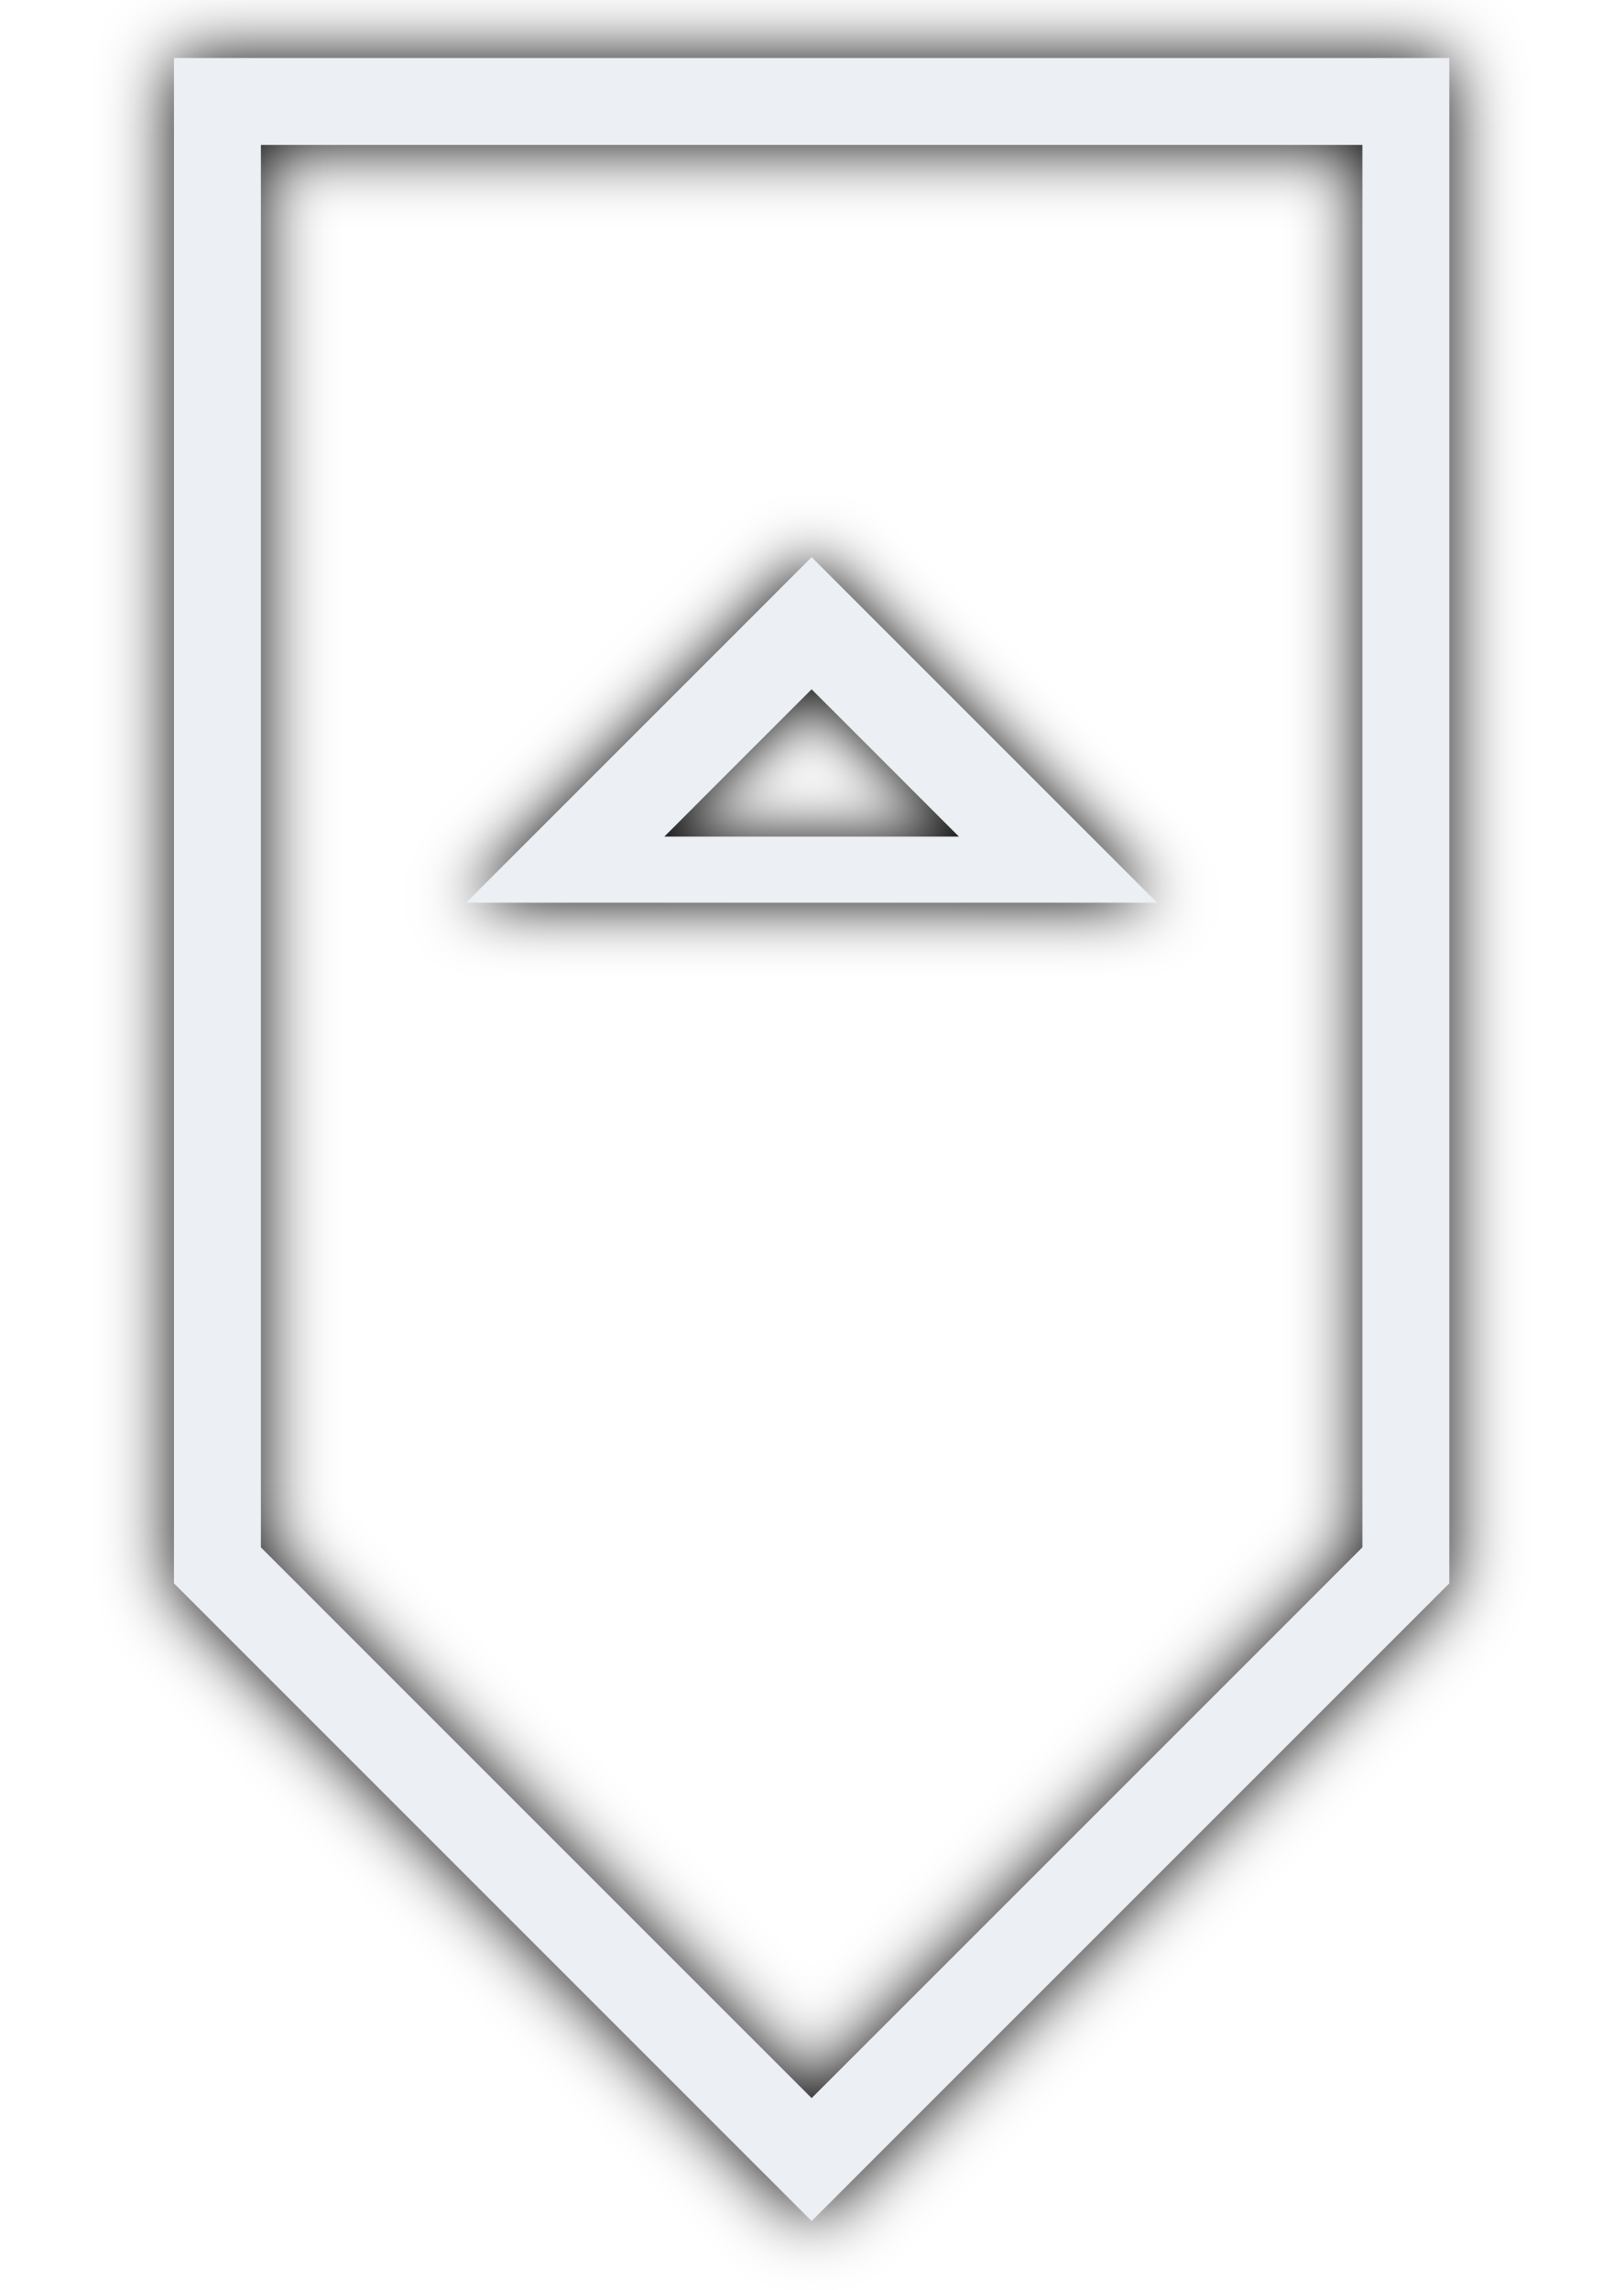
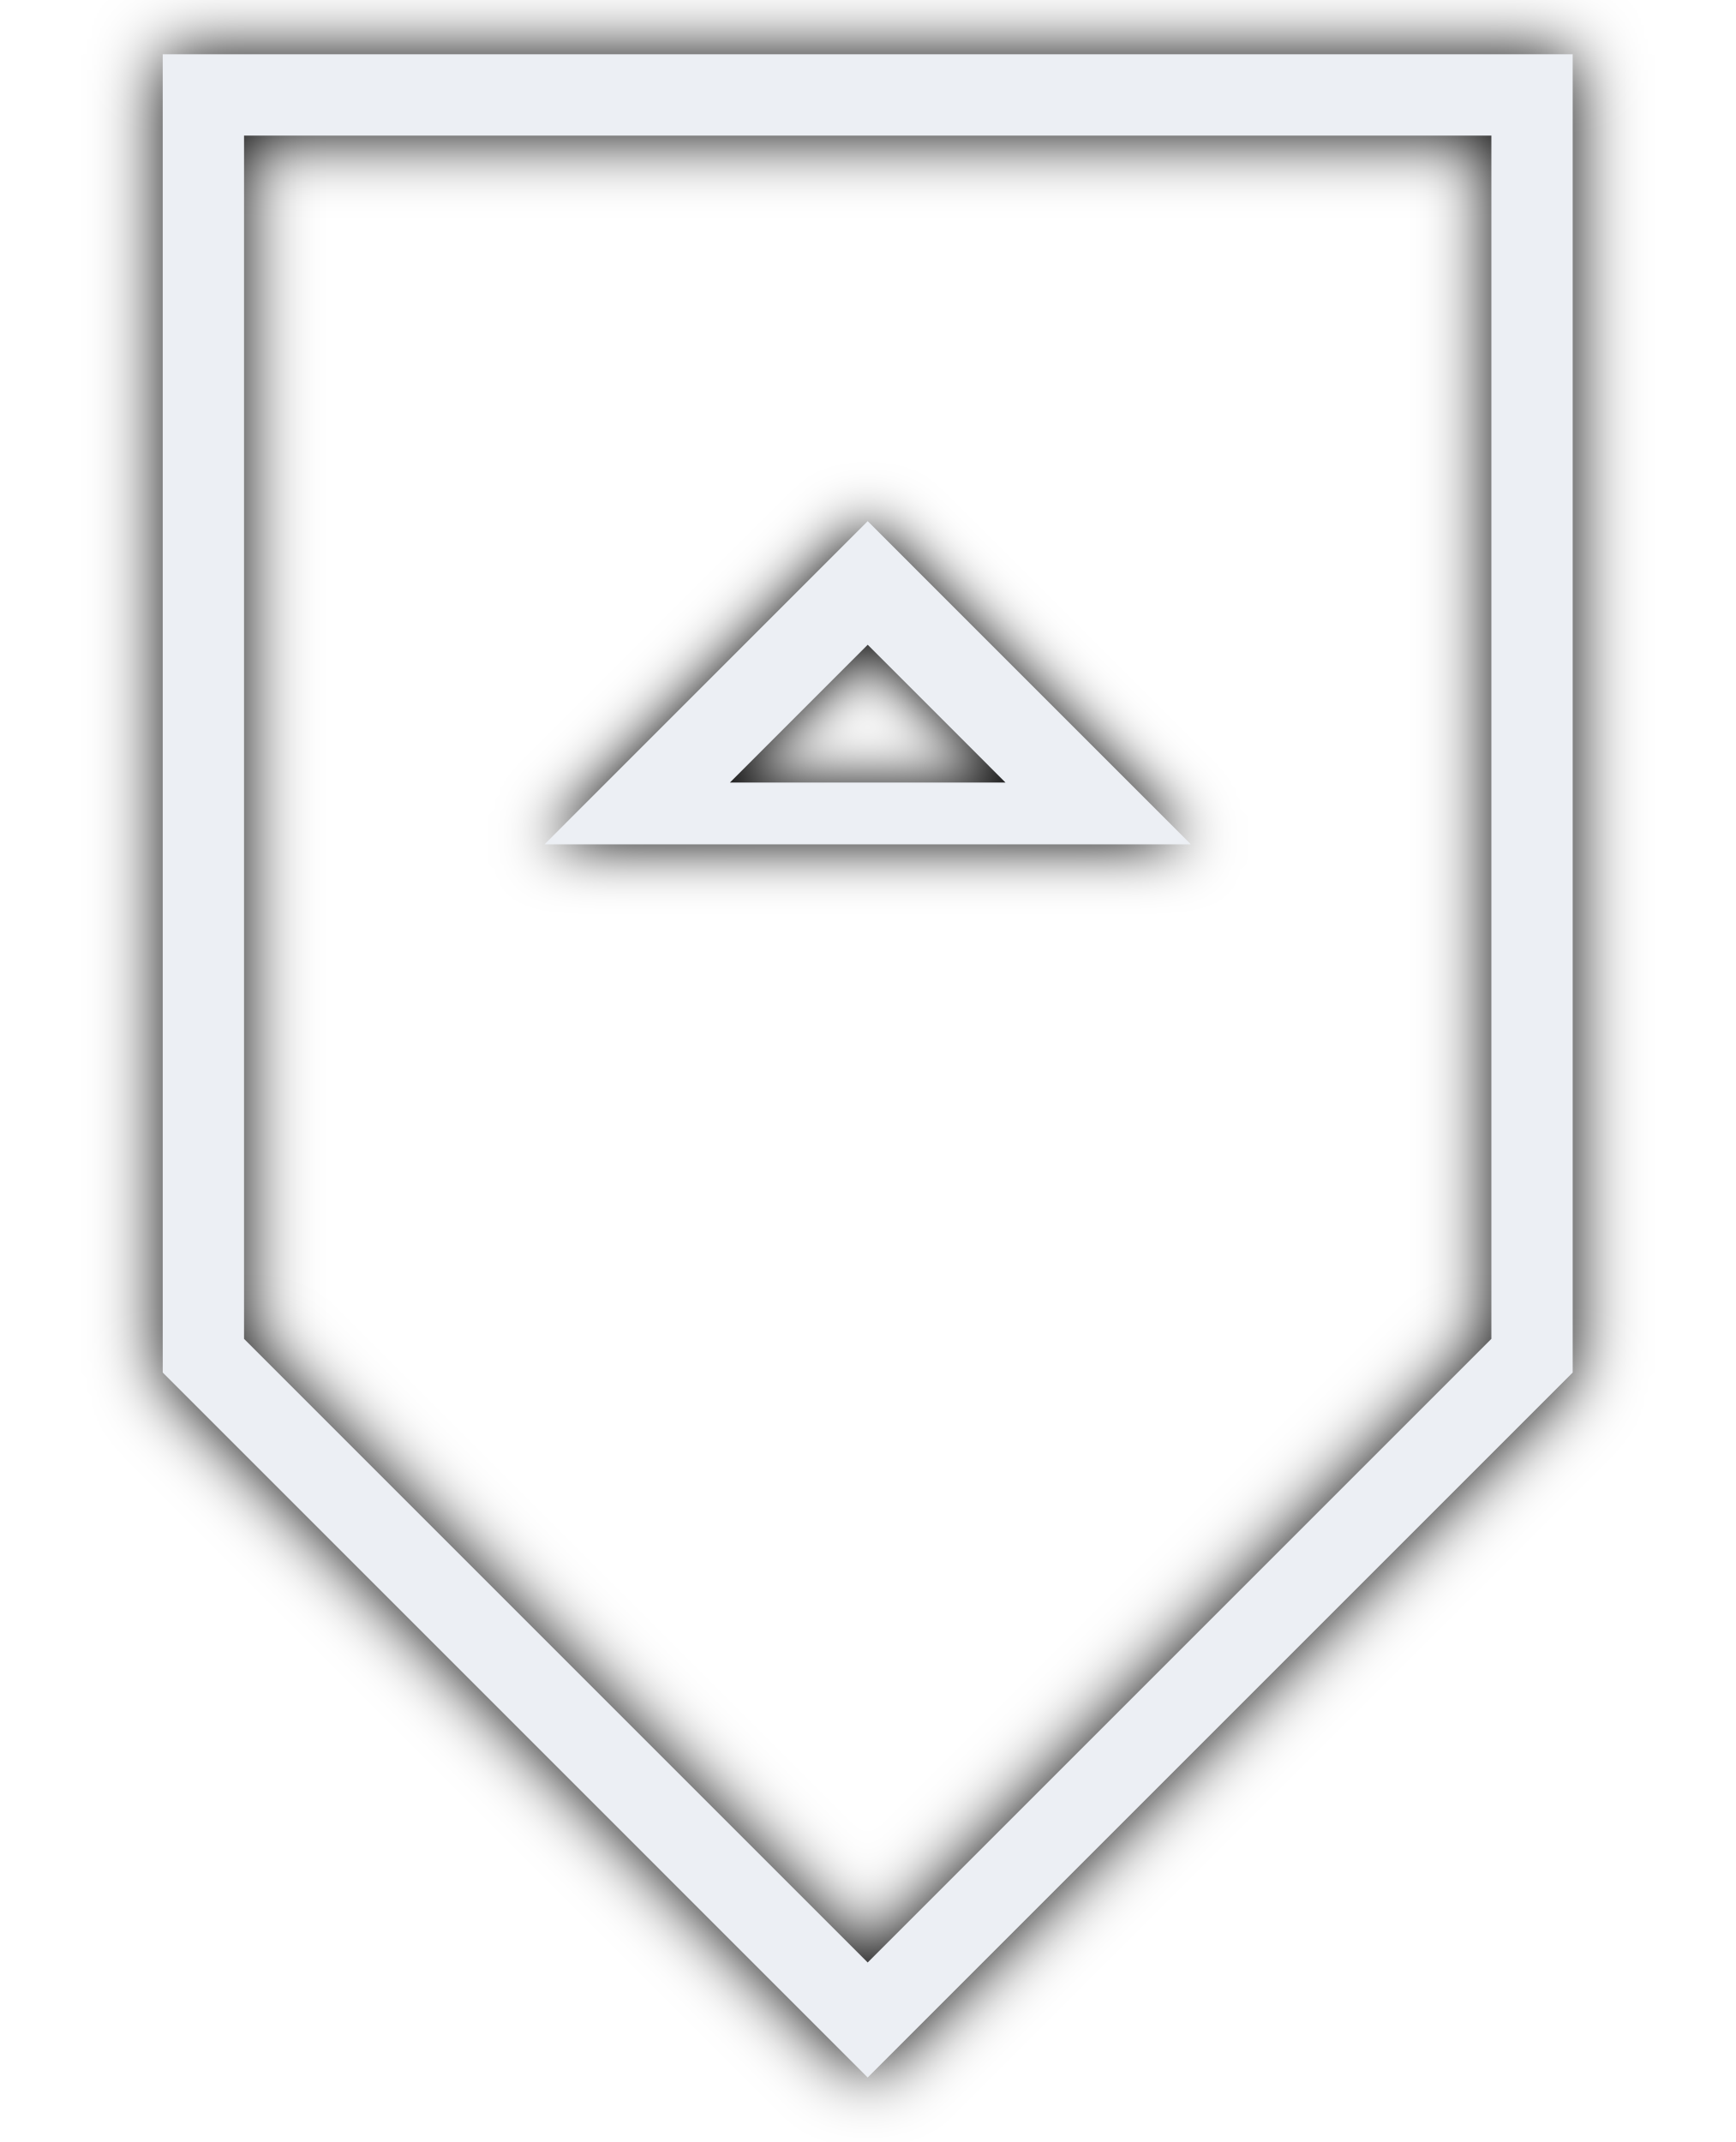
- <svg xmlns="http://www.w3.org/2000/svg" width="112" height="158" viewBox="0 0 29.633 41.804" version="1.1" id="svg4823">
+ <svg xmlns="http://www.w3.org/2000/svg" width="128" height="158" viewBox="0 0 33.867 41.804" version="1.1" id="svg4823">
  <defs id="defs4817">
-     <filter style="color-interpolation-filters:sRGB" id="filter19424" x="-0.065" width="1.129" y="-0.038" height="1.076">
-       <feGaussianBlur stdDeviation="0.628" id="feGaussianBlur19426" />
+     <filter style="color-interpolation-filters:sRGB" id="filter3314" x="-0.058" width="1.117" y="-0.041" height="1.081">
+       <feGaussianBlur stdDeviation="0.67" id="feGaussianBlur3316" />
    </filter>
-     <filter style="color-interpolation-filters:sRGB" id="filter19449" x="-0.108" width="1.216" y="-0.216" height="1.432">
-       <feGaussianBlur stdDeviation="0.568" id="feGaussianBlur19451" />
+     <filter style="color-interpolation-filters:sRGB" id="filter3406" x="-0.108" width="1.216" y="-0.216" height="1.432">
+       <feGaussianBlur stdDeviation="0.568" id="feGaussianBlur3408" />
    </filter>
  </defs>
  <g id="layer1" transform="translate(0,-255.1958)">
-     <path style="color:#000000;font-style:normal;font-variant:normal;font-weight:normal;font-stretch:normal;font-size:medium;line-height:normal;font-family:sans-serif;font-variant-ligatures:normal;font-variant-position:normal;font-variant-caps:normal;font-variant-numeric:normal;font-variant-alternates:normal;font-feature-settings:normal;text-indent:0;text-align:start;text-decoration:none;text-decoration-line:none;text-decoration-style:solid;text-decoration-color:#000000;letter-spacing:normal;word-spacing:normal;text-transform:none;writing-mode:lr-tb;direction:ltr;text-orientation:mixed;dominant-baseline:auto;baseline-shift:baseline;text-anchor:start;white-space:normal;shape-padding:0;clip-rule:nonzero;display:inline;overflow:visible;visibility:visible;opacity:1;isolation:auto;mix-blend-mode:normal;color-interpolation:sRGB;color-interpolation-filters:linearRGB;solid-color:#000000;solid-opacity:1;vector-effect:none;fill:#000000;fill-opacity:1;fill-rule:nonzero;stroke:none;stroke-width:1.588;stroke-linecap:butt;stroke-linejoin:miter;stroke-miterlimit:4;stroke-dasharray:none;stroke-dashoffset:0;stroke-opacity:1;color-rendering:auto;image-rendering:auto;shape-rendering:auto;text-rendering:auto;enable-background:accumulate;filter:url(#filter19449)" d="M 21.123,271.674 H 8.509 l 0.906,-0.904 5.401,-5.403 z m -3.619,-1.207 -2.685,-2.688 -2.688,2.688 z" id="path5426-4" />
-     <path style="color:#000000;font-style:normal;font-variant:normal;font-weight:normal;font-stretch:normal;font-size:medium;line-height:normal;font-family:sans-serif;font-variant-ligatures:normal;font-variant-position:normal;font-variant-caps:normal;font-variant-numeric:normal;font-variant-alternates:normal;font-feature-settings:normal;text-indent:0;text-align:start;text-decoration:none;text-decoration-line:none;text-decoration-style:solid;text-decoration-color:#000000;letter-spacing:normal;word-spacing:normal;text-transform:none;writing-mode:lr-tb;direction:ltr;text-orientation:mixed;dominant-baseline:auto;baseline-shift:baseline;text-anchor:start;white-space:normal;shape-padding:0;clip-rule:nonzero;display:inline;overflow:visible;visibility:visible;opacity:1;isolation:auto;mix-blend-mode:normal;color-interpolation:sRGB;color-interpolation-filters:linearRGB;solid-color:#000000;solid-opacity:1;vector-effect:none;fill:#000000;fill-opacity:1;fill-rule:nonzero;stroke:none;stroke-width:1.587;stroke-linecap:butt;stroke-linejoin:miter;stroke-miterlimit:4;stroke-dasharray:none;stroke-dashoffset:0;stroke-opacity:1;color-rendering:auto;image-rendering:auto;shape-rendering:auto;text-rendering:auto;enable-background:accumulate;filter:url(#filter19424)" d="m 3.176,256.254 v 27.846 l 11.641,11.643 11.643,-11.643 v -0.328 -27.518 z m 1.586,1.588 H 24.871 v 25.6 L 14.816,293.496 4.762,283.441 Z" id="path5400-7" />
-     <path style="opacity:1;vector-effect:none;fill:none;fill-opacity:1;stroke:#eceff4;stroke-width:1.587;stroke-linecap:butt;stroke-linejoin:miter;stroke-miterlimit:4;stroke-dasharray:none;stroke-dashoffset:0;stroke-opacity:1" d="M 25.665,283.771 14.817,294.619 3.969,283.771 V 257.048 H 25.665 Z" id="path5400" />
-     <path style="opacity:1;vector-effect:none;fill:none;fill-opacity:1;stroke:#eceff4;stroke-width:1.495;stroke-linecap:butt;stroke-linejoin:miter;stroke-miterlimit:4;stroke-dasharray:none;stroke-dashoffset:0;stroke-opacity:1" id="path5426" d="m 21.601,287.31 0,-6.438 5.576,3.219 z" transform="matrix(0,-0.8067267,-1.397292,0,411.7748,288.4971)" />
+     <path style="color:#000000;font-style:normal;font-variant:normal;font-weight:normal;font-stretch:normal;font-size:medium;line-height:normal;font-family:sans-serif;font-variant-ligatures:normal;font-variant-position:normal;font-variant-caps:normal;font-variant-numeric:normal;font-variant-alternates:normal;font-feature-settings:normal;text-indent:0;text-align:start;text-decoration:none;text-decoration-line:none;text-decoration-style:solid;text-decoration-color:#000000;letter-spacing:normal;word-spacing:normal;text-transform:none;writing-mode:lr-tb;direction:ltr;text-orientation:mixed;dominant-baseline:auto;baseline-shift:baseline;text-anchor:start;white-space:normal;shape-padding:0;clip-rule:nonzero;display:inline;overflow:visible;visibility:visible;opacity:1;isolation:auto;mix-blend-mode:normal;color-interpolation:sRGB;color-interpolation-filters:linearRGB;solid-color:#000000;solid-opacity:1;vector-effect:none;fill:#000000;fill-opacity:1;fill-rule:nonzero;stroke:none;stroke-width:1.588;stroke-linecap:butt;stroke-linejoin:miter;stroke-miterlimit:4;stroke-dasharray:none;stroke-dashoffset:0;stroke-opacity:1;color-rendering:auto;image-rendering:auto;shape-rendering:auto;text-rendering:auto;enable-background:accumulate;filter:url(#filter3406)" d="M 23.239,271.674 H 10.625 l 0.906,-0.904 5.401,-5.403 z m -3.619,-1.207 -2.685,-2.688 -2.688,2.688 z" id="path5426-2" />
+     <path style="color:#000000;font-style:normal;font-variant:normal;font-weight:normal;font-stretch:normal;font-size:medium;line-height:normal;font-family:sans-serif;font-variant-ligatures:normal;font-variant-position:normal;font-variant-caps:normal;font-variant-numeric:normal;font-variant-alternates:normal;font-feature-settings:normal;text-indent:0;text-align:start;text-decoration:none;text-decoration-line:none;text-decoration-style:solid;text-decoration-color:#000000;letter-spacing:normal;word-spacing:normal;text-transform:none;writing-mode:lr-tb;direction:ltr;text-orientation:mixed;dominant-baseline:auto;baseline-shift:baseline;text-anchor:start;white-space:normal;shape-padding:0;clip-rule:nonzero;display:inline;overflow:visible;visibility:visible;opacity:1;isolation:auto;mix-blend-mode:normal;color-interpolation:sRGB;color-interpolation-filters:linearRGB;solid-color:#000000;solid-opacity:1;vector-effect:none;fill:#000000;fill-opacity:1;fill-rule:nonzero;stroke:none;stroke-width:1.587;stroke-linecap:butt;stroke-linejoin:miter;stroke-miterlimit:4;stroke-dasharray:none;stroke-dashoffset:0;stroke-opacity:1;color-rendering:auto;image-rendering:auto;shape-rendering:auto;text-rendering:auto;enable-background:accumulate;filter:url(#filter3314)" d="m 3.176,256.254 v 25.729 l 13.758,13.76 13.758,-13.76 v -0.328 -25.4 z m 1.586,1.588 H 29.104 v 23.484 L 16.932,293.496 4.762,281.326 Z" id="path5400-5" />
+     <path style="opacity:1;vector-effect:none;fill:none;fill-opacity:1;stroke:#eceff4;stroke-width:1.587;stroke-linecap:butt;stroke-linejoin:miter;stroke-miterlimit:4;stroke-dasharray:none;stroke-dashoffset:0;stroke-opacity:1" d="M 29.898,281.654 16.933,294.619 3.969,281.654 V 257.048 H 29.898 Z" id="path5400" />
+     <path style="opacity:1;vector-effect:none;fill:none;fill-opacity:1;stroke:#eceff4;stroke-width:1.495;stroke-linecap:butt;stroke-linejoin:miter;stroke-miterlimit:4;stroke-dasharray:none;stroke-dashoffset:0;stroke-opacity:1" id="path5426" d="m 21.601,287.31 0,-6.438 5.576,3.219 z" transform="matrix(0,-0.8067267,-1.397292,0,413.8915,288.4971)" />
  </g>
</svg>
